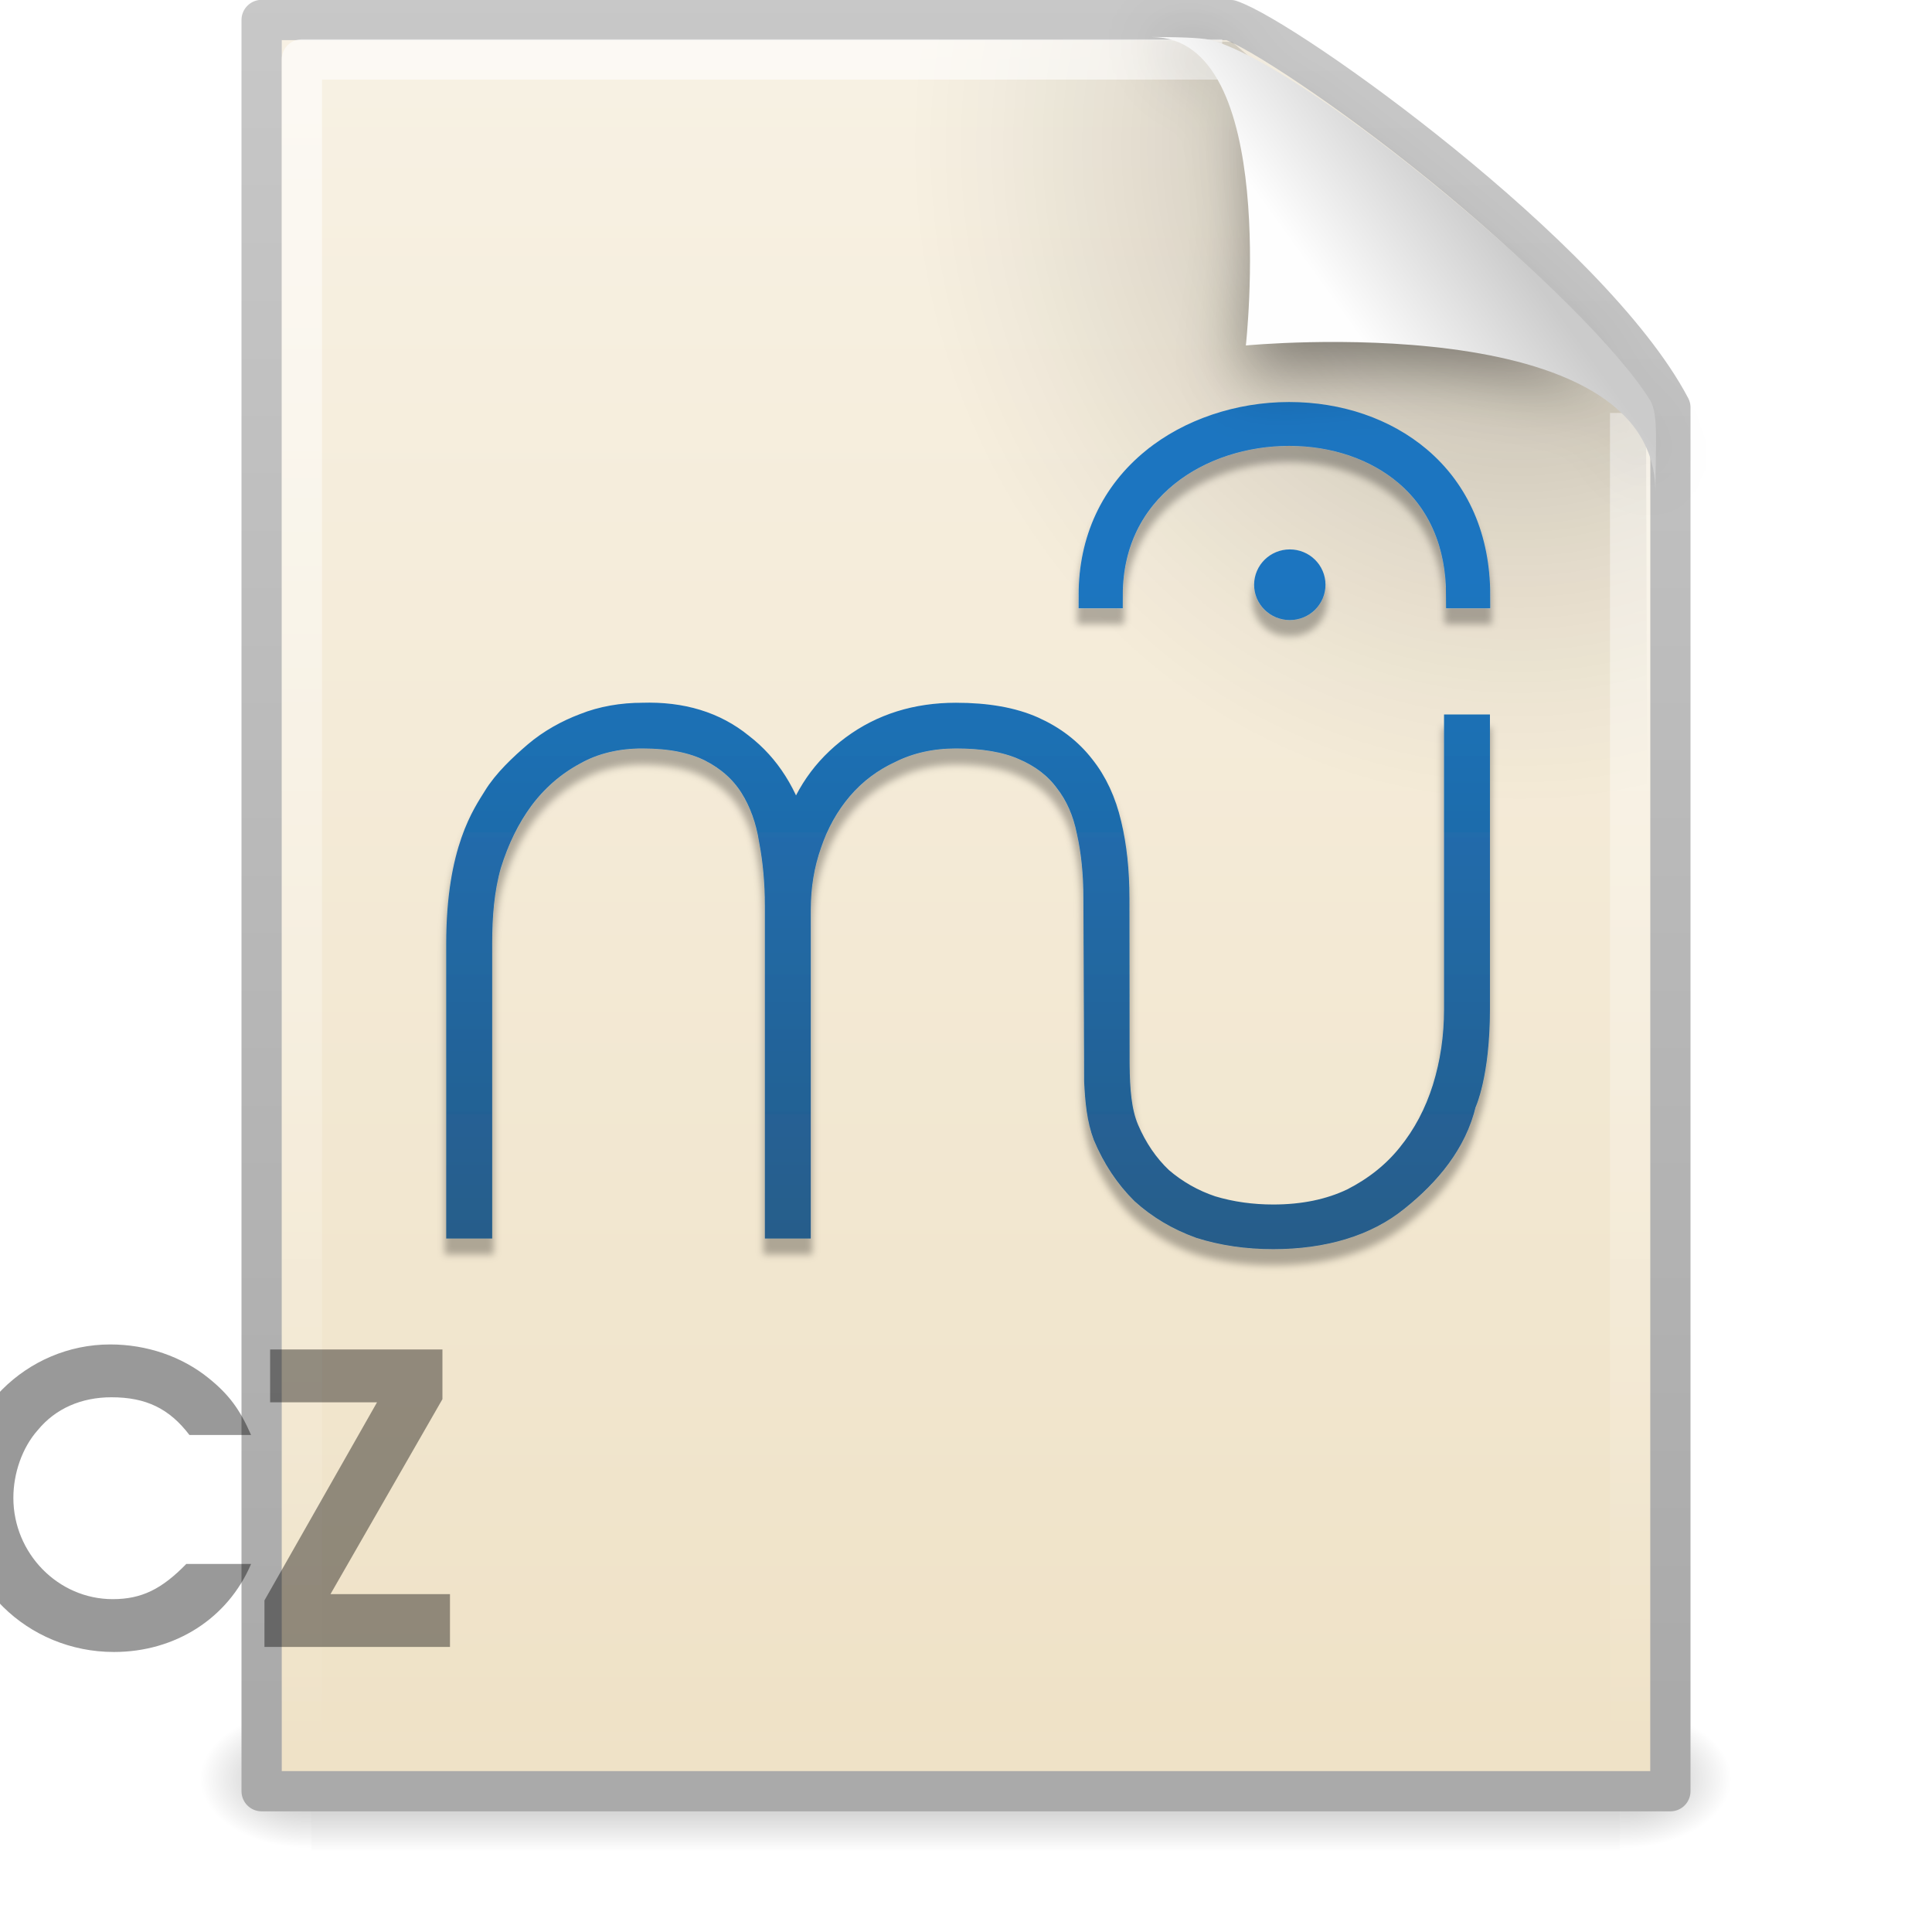
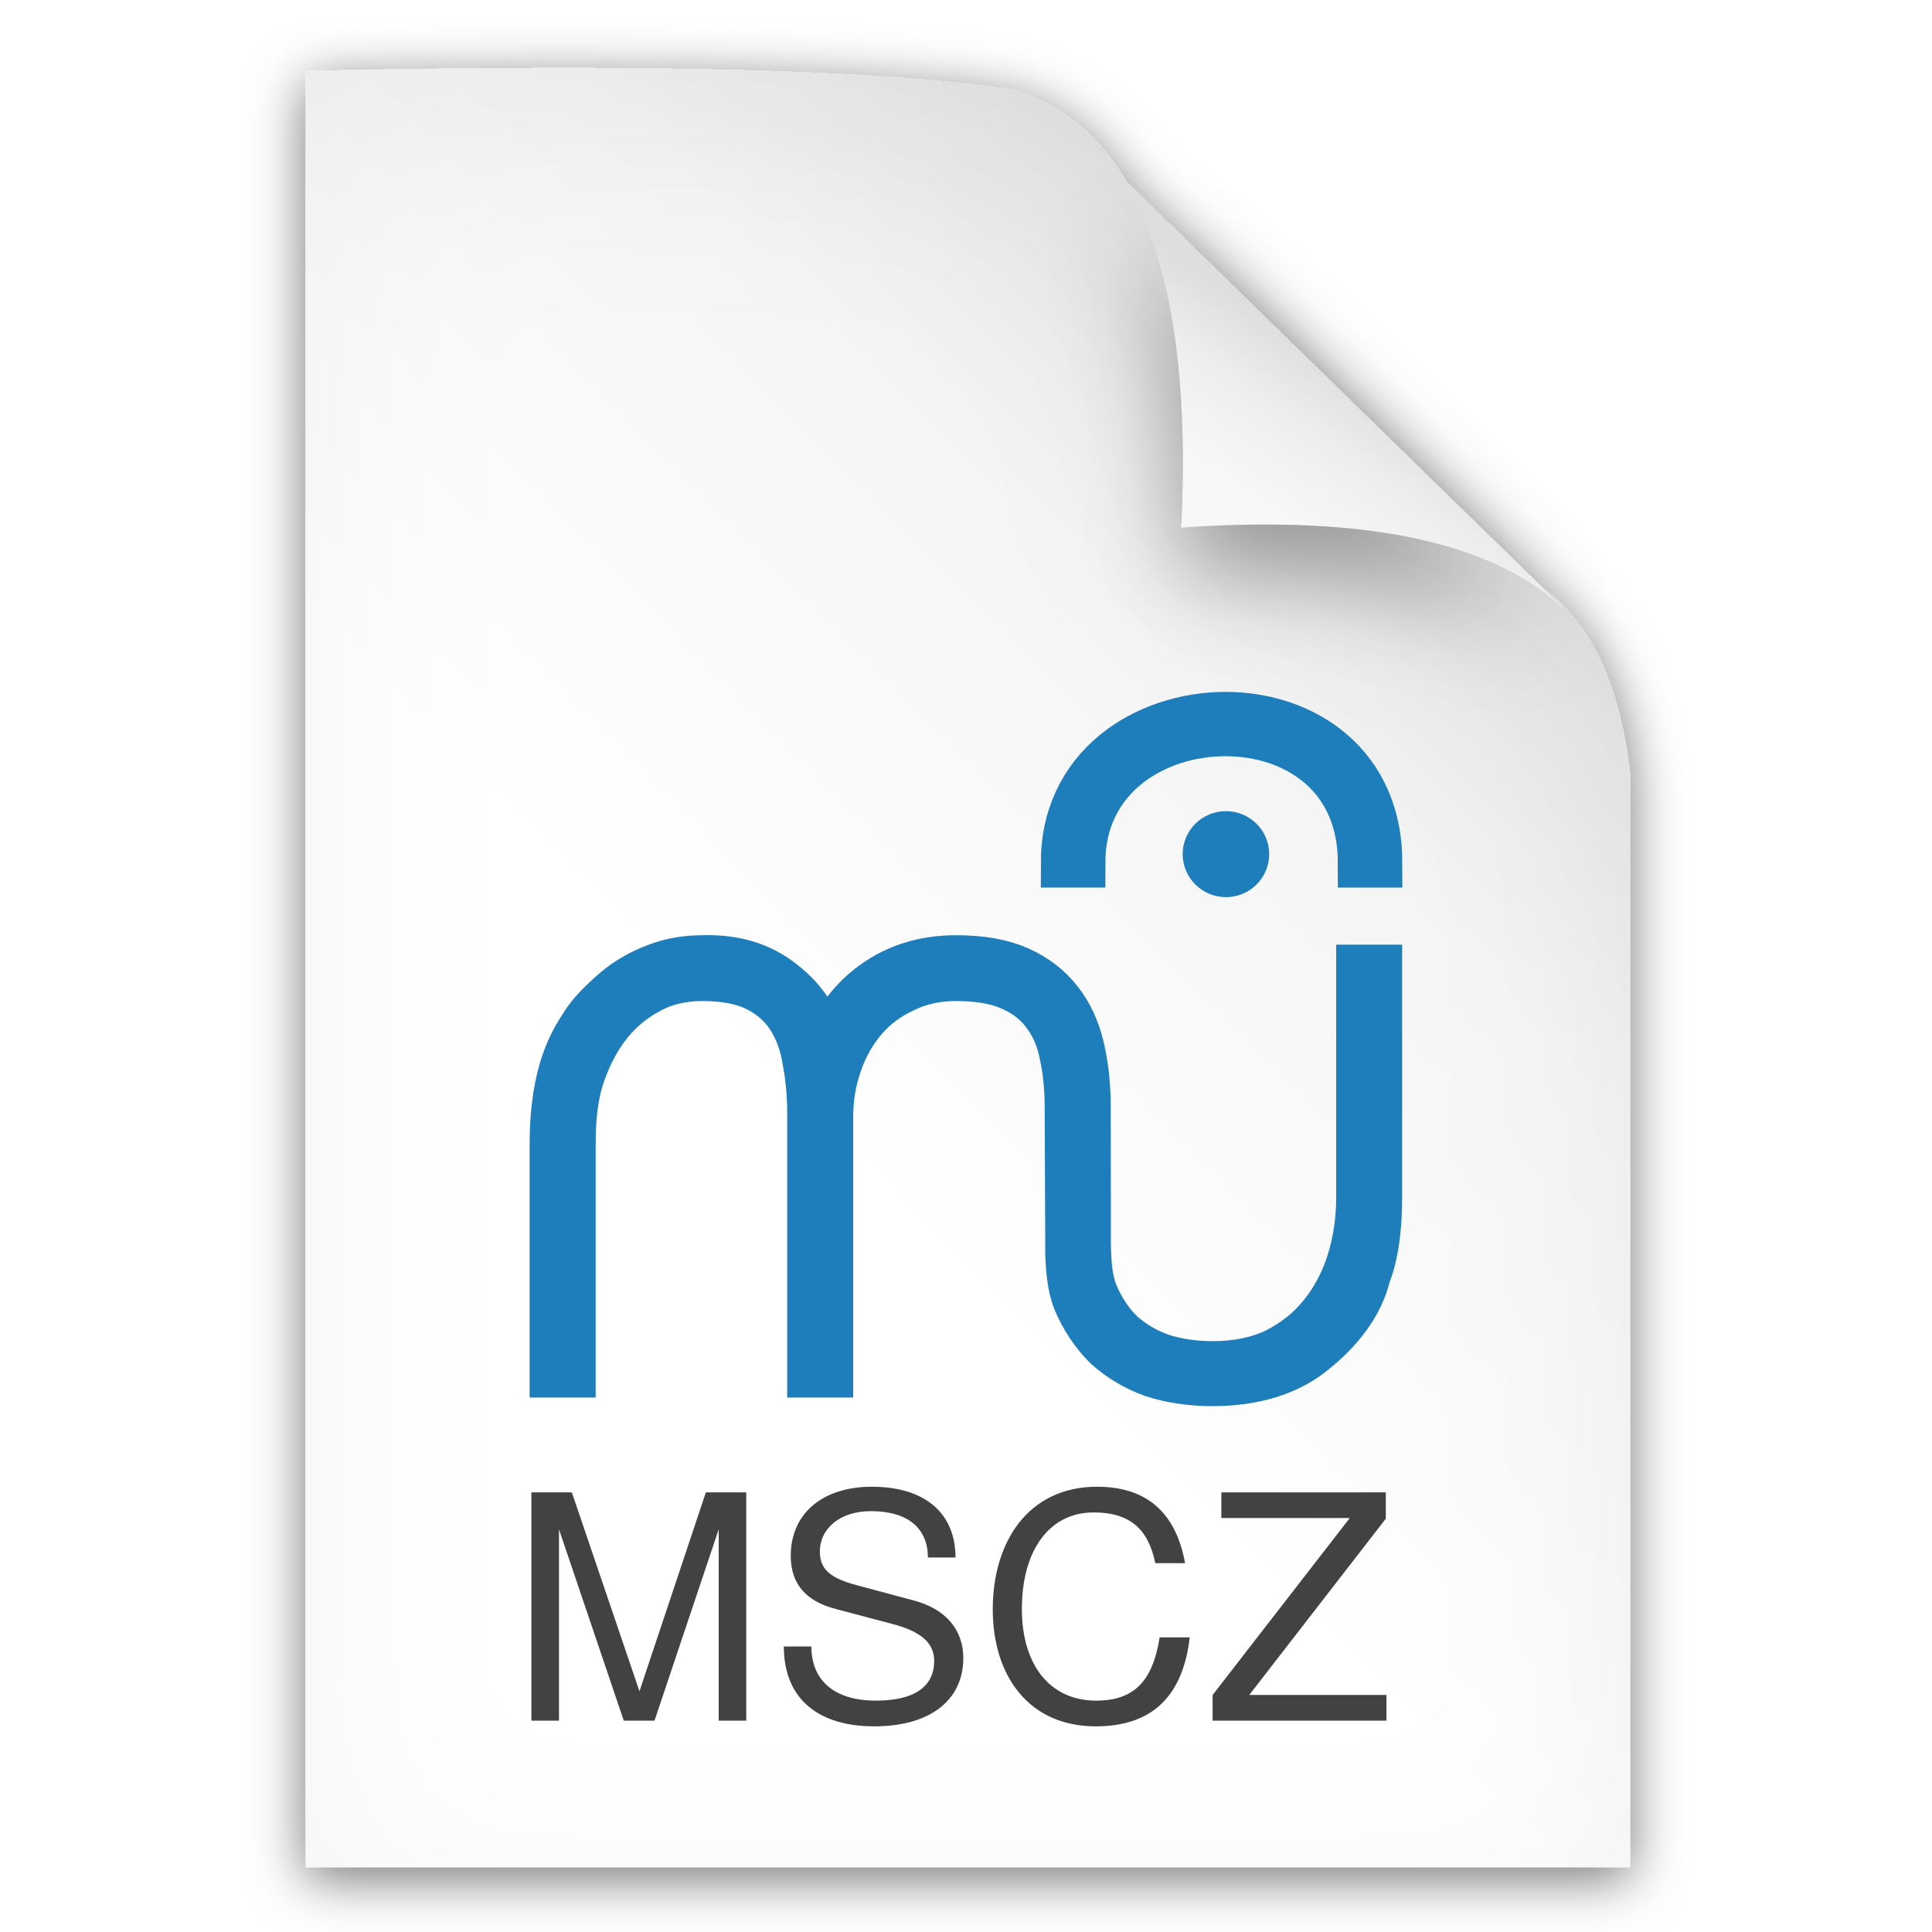
- <svg xmlns="http://www.w3.org/2000/svg" xmlns:xlink="http://www.w3.org/1999/xlink" id="svg2677" height="48" width="48" version="1.0">
-   <defs id="defs2679">
-     <linearGradient id="linearGradient2642" y2="609.51" gradientUnits="userSpaceOnUse" x2="302.86" gradientTransform="matrix(.067325 0 0 0.0147 -.34114 37.04)" y1="366.65" x1="302.86">
-       <stop id="stop5050" style="stop-opacity:0" offset="0" />
-       <stop id="stop5056" offset=".5" />
-       <stop id="stop5052" style="stop-opacity:0" offset="1" />
-     </linearGradient>
-     <radialGradient id="radialGradient2639" xlink:href="#linearGradient5060" gradientUnits="userSpaceOnUse" cy="486.65" cx="605.71" gradientTransform="matrix(-.02304 0 0 0.0147 21.623 37.04)" r="117.14" />
-     <linearGradient id="linearGradient5060">
-       <stop id="stop5062" offset="0" />
-       <stop id="stop5064" style="stop-opacity:0" offset="1" />
-     </linearGradient>
-     <radialGradient id="radialGradient2636" xlink:href="#linearGradient5060" gradientUnits="userSpaceOnUse" cy="486.65" cx="605.71" gradientTransform="matrix(.02304 0 0 0.0147 26.361 37.04)" r="117.14" />
-     <linearGradient id="linearGradient2633" y2="2.906" gradientUnits="userSpaceOnUse" x2="-51.786" gradientTransform="matrix(.8075 0 0 .89483 59.41 -2.9806)" y1="50.786" x1="-51.786">
-       <stop id="stop3106" offset="0" style="stop-color:#aaa" />
-       <stop id="stop3108" style="stop-color:#c8c8c8" offset="1" />
-     </linearGradient>
-     <linearGradient id="linearGradient2631" y2="47.013" gradientUnits="userSpaceOnUse" x2="25.132" gradientTransform="matrix(1 0 0 .95617 -1.0065e-7 -1.9149)" y1=".985" x1="25.132">
-       <stop id="stop3602" offset="0" style="stop-color:#f8f2e5;stop-opacity:1" />
-       <stop id="stop3604" offset="1" style="stop-color:#efe2c7;stop-opacity:1" />
-     </linearGradient>
-     <radialGradient id="radialGradient2628" gradientUnits="userSpaceOnUse" cy="112.3" cx="102" gradientTransform="matrix(.3617 0 0 -.39078 .85106 47.517)" r="139.56">
-       <stop id="stop41" offset="0" style="stop-color:#000000;stop-opacity:0.281" />
-       <stop id="stop47" offset="0.189" style="stop-color:#000000;stop-opacity:0.078" />
-       <stop id="stop49" offset="0.257" style="stop-color:#000000;stop-opacity:0.023" />
-       <stop id="stop51" offset="0.301" style="stop-color:#000000;stop-opacity:0" />
-       <stop id="stop57" offset="1" style="stop-color:#e1e2e3;stop-opacity:0" />
-     </radialGradient>
-     <linearGradient id="linearGradient2625" y2="46.017" gradientUnits="userSpaceOnUse" x2="24" gradientTransform="matrix(1 0 0 .97778 0 -.96667)" y1="2" x1="24">
-       <stop id="stop3213" style="stop-color:#fff" offset="0" />
-       <stop id="stop3215" style="stop-color:#fff;stop-opacity:0" offset="1" />
-     </linearGradient>
-     <filter id="filter3212" height="1.329" width="1.297" color-interpolation-filters="sRGB" y="-.164" x="-.148">
-       <feGaussianBlur id="feGaussianBlur3214" stdDeviation="0.774" />
-     </filter>
-     <linearGradient id="linearGradient2621" y2="5.457" gradientUnits="userSpaceOnUse" x2="36.358" gradientTransform="matrix(.9977 0 0 1.0407 .1638 -1.1058)" y1="8.059" x1="32.892">
-       <stop id="stop8591" style="stop-color:#fefefe" offset="0" />
-       <stop id="stop8593" style="stop-color:#cbcbcb" offset="1" />
-     </linearGradient>
-     <radialGradient id="radialGradient2675" gradientUnits="userSpaceOnUse" cy="45.867" cx="22.902" gradientTransform="matrix(.69765 0 0 .29961 12.507 18.89)" r="7.906">
-       <stop id="stop3197" offset="0" />
-       <stop id="stop3199" style="stop-opacity:0" offset="1" />
-     </radialGradient>
-     <radialGradient id="radialGradient2672" gradientUnits="userSpaceOnUse" cy="45.867" cx="22.902" gradientTransform="matrix(.75875 0 0 .32584 -.80598 19.479)" r="7.906">
-       <stop id="stop3203" offset="0" />
-       <stop id="stop3205" style="stop-opacity:0" offset="1" />
-     </radialGradient>
-     <radialGradient id="radialGradient2668" fx="14.638" fy="38.175" gradientUnits="userSpaceOnUse" cy="41.059" cx="17.059" gradientTransform="matrix(.66498 0 -.10886 .63739 9.9382 5.2626)" r="5.739">
-       <stop id="stop3877" style="stop-color:#aaa" offset="0" />
-       <stop id="stop3879" style="stop-color:#4d4d4d" offset="1" />
-     </radialGradient>
-     <radialGradient id="radialGradient2665" fx="14.109" fy="38.981" gradientUnits="userSpaceOnUse" cy="41.059" cx="17.059" gradientTransform="matrix(.66333 0 -.10859 .6358 21.997 3.4975)" r="5.739">
-       <stop id="stop3871" style="stop-color:#aaa" offset="0" />
-       <stop id="stop3873" style="stop-color:#4d4d4d" offset="1" />
-     </radialGradient>
-     <linearGradient id="linearGradient2662" y2="119.86" gradientUnits="userSpaceOnUse" x2="25.4" gradientTransform="matrix(.22147 0 0 .22311 14.032 -16.079)" y1="144.12" x1="28.739">
-       <stop id="stop3239" style="stop-color:#fff" offset="0" />
-       <stop id="stop3241" style="stop-color:#fff;stop-opacity:.379" offset="1" />
-     </linearGradient>
-     <linearGradient id="linearGradient2659" y2="125.39" gradientUnits="userSpaceOnUse" x2="26.257" gradientTransform="matrix(.44563 0 0 .22311 20.716 -17.657)" y1="144.12" x1="28.739">
-       <stop id="stop3245" style="stop-color:#fff" offset="0" />
-       <stop id="stop3247" style="stop-color:#fff;stop-opacity:.379" offset="1" />
-     </linearGradient>
-     <linearGradient id="linearGradient-1" y2="5%" x2="50%" y1="0%" x1="50%">
-       <stop id="stop4463" offset="0%" stop-color="#FFFFFF" />
-       <stop id="stop4465" offset="100%" stop-opacity="0" stop-color="#FFFFFF" />
-     </linearGradient>
-     <filter id="filter-2" filterUnits="objectBoundingBox" height="200%" width="200%" y="-50%" x="-50%">
-       <feOffset id="feOffset4468" result="shadowOffsetInner1" in="SourceAlpha" dy="0" dx="0" />
-       <feGaussianBlur id="feGaussianBlur4470" result="shadowBlurInner1" in="shadowOffsetInner1" stdDeviation="15" />
-       <feComposite id="feComposite4472" result="shadowInnerInner1" k3="1" k2="-1" operator="arithmetic" in2="SourceAlpha" in="shadowBlurInner1" />
-       <feColorMatrix id="feColorMatrix4474" result="shadowMatrixInner1" type="matrix" in="shadowInnerInner1" values="0 0 0 0 0   0 0 0 0 0   0 0 0 0 0  0 0 0 0.028 0" />
-       <feOffset id="feOffset4476" result="shadowOffsetInner2" in="SourceAlpha" dy="1" dx="0" />
-       <feGaussianBlur id="feGaussianBlur4478" result="shadowBlurInner2" in="shadowOffsetInner2" stdDeviation="0" />
-       <feComposite id="feComposite4480" result="shadowInnerInner2" k3="1" k2="-1" operator="arithmetic" in2="SourceAlpha" in="shadowBlurInner2" />
-       <feColorMatrix id="feColorMatrix4482" result="shadowMatrixInner2" type="matrix" in="shadowInnerInner2" values="0 0 0 0 1   0 0 0 0 1   0 0 0 0 1  0 0 0 0.7 0" />
-       <feMorphology id="feMorphology4484" result="shadowSpreadInner3" operator="dilate" in="SourceAlpha" radius="1" />
-       <feOffset id="feOffset4486" result="shadowOffsetInner3" in="shadowSpreadInner3" dy="0" dx="0" />
-       <feGaussianBlur id="feGaussianBlur4488" result="shadowBlurInner3" in="shadowOffsetInner3" stdDeviation="0" />
-       <feComposite id="feComposite4490" result="shadowInnerInner3" k3="1" k2="-1" operator="arithmetic" in2="SourceAlpha" in="shadowBlurInner3" />
-       <feColorMatrix id="feColorMatrix4492" result="shadowMatrixInner3" type="matrix" in="shadowInnerInner3" values="0 0 0 0 1   0 0 0 0 1   0 0 0 0 1  0 0 0 0.28 0" />
-       <feMerge id="feMerge4494">
-         <feMergeNode id="feMergeNode4496" in="SourceGraphic" />
-         <feMergeNode id="feMergeNode4498" in="shadowMatrixInner1" />
-         <feMergeNode id="feMergeNode4500" in="shadowMatrixInner2" />
-         <feMergeNode id="feMergeNode4502" in="shadowMatrixInner3" />
+ <svg xmlns="http://www.w3.org/2000/svg" xmlns:xlink="http://www.w3.org/1999/xlink" width="512px" height="512px" viewBox="0 0 512 512" version="1.1">
+   <defs>
+     <filter x="-9.5%" y="-7.0%" width="121.1%" height="114.0%" filterUnits="objectBoundingBox" id="filter-1">
+       <feOffset dx="0" dy="3" in="SourceAlpha" result="shadowOffsetOuter1" />
+       <feGaussianBlur stdDeviation="7" in="shadowOffsetOuter1" result="shadowBlurOuter1" />
+       <feColorMatrix values="0 0 0 0 0   0 0 0 0 0   0 0 0 0 0  0 0 0 0.547 0" type="matrix" in="shadowBlurOuter1" result="shadowMatrixOuter1" />
+       <feMerge>
+         <feMergeNode in="shadowMatrixOuter1" />
+         <feMergeNode in="SourceGraphic" />
      </feMerge>
    </filter>
-     <rect rx="8" height="1023.001" width="1023.001" y="0.827" x="0.827" id="path-3" />
-     <linearGradient id="linearGradient-4" y2="100%" x2="50%" y1="0%" x1="50%">
-       <stop id="stop4506" offset="0%" stop-color="#FFFFFF" />
-       <stop id="stop4508" offset="100%" stop-color="#FFFFFF" />
+     <linearGradient x1="100%" y1="-22.093%" x2="38.978%" y2="60.253%" id="linearGradient-2">
+       <stop stop-color="#BBBBBB" offset="0%" />
+       <stop stop-color="#D9D9D9" offset="29.298%" />
+       <stop stop-color="#F5F5F5" offset="63.716%" />
+       <stop stop-color="#FFFFFF" offset="100%" />
    </linearGradient>
-     <linearGradient id="linearGradient-5" y2="100%" x2="50%" y1="0%" x1="50%">
-       <stop id="stop4511" offset="0%" stop-opacity="0.511" stop-color="#F8F2E5" />
-       <stop id="stop4513" offset="100%" stop-color="#EFE2C7" />
+     <path d="M2.84217094e-14,476.818 L2.84217094e-14,0.818 C90,-1.182 152.667,0.485 188,5.818 C220.667,16.485 235.333,54.818 232,120.818 C276.424,117.727 308.424,123.393 328,137.818 C340.667,147.152 348.333,163.485 351,186.818 L351,476.818 L2.84217094e-14,476.818 Z" id="path-3" />
+     <filter x="-10.5%" y="-7.8%" width="121.1%" height="115.5%" filterUnits="objectBoundingBox" id="filter-4">
+       <feGaussianBlur stdDeviation="29" in="SourceAlpha" result="shadowBlurInner1" />
+       <feOffset dx="0" dy="16" in="shadowBlurInner1" result="shadowOffsetInner1" />
+       <feComposite in="shadowOffsetInner1" in2="SourceAlpha" operator="arithmetic" k2="-1" k3="1" result="shadowInnerInner1" />
+       <feColorMatrix values="0 0 0 0 0   0 0 0 0 0   0 0 0 0 0  0 0 0 0.046 0" type="matrix" in="shadowInnerInner1" />
+     </filter>
+     <linearGradient x1="39.287%" y1="37.258%" x2="18.369%" y2="67.307%" id="linearGradient-5">
+       <stop stop-color="#DEDEDE" offset="0%" />
+       <stop stop-color="#EEEEEE" offset="44.553%" />
+       <stop stop-color="#F8F8F8" offset="100%" />
    </linearGradient>
-     <filter id="filter-6" filterUnits="objectBoundingBox" height="200%" width="200%" y="-50%" x="-50%">
-       <feMorphology id="feMorphology4516" result="shadowSpreadOuter1" operator="dilate" in="SourceAlpha" radius="1" />
-       <feOffset id="feOffset4518" result="shadowOffsetOuter1" in="shadowSpreadOuter1" dy="0" dx="0" />
-       <feGaussianBlur id="feGaussianBlur4520" result="shadowBlurOuter1" in="shadowOffsetOuter1" stdDeviation="1" />
-       <feColorMatrix id="feColorMatrix4522" result="shadowMatrixOuter1" type="matrix" in="shadowBlurOuter1" values="0 0 0 0 1   0 0 0 0 1   0 0 0 0 1  0 0 0 0.35 0" />
-       <feOffset id="feOffset4524" result="shadowOffsetInner1" in="SourceAlpha" dy="0" dx="0" />
-       <feGaussianBlur id="feGaussianBlur4526" result="shadowBlurInner1" in="shadowOffsetInner1" stdDeviation="1.5" />
-       <feComposite id="feComposite4528" result="shadowInnerInner1" k3="1" k2="-1" operator="arithmetic" in2="SourceAlpha" in="shadowBlurInner1" />
-       <feColorMatrix id="feColorMatrix4530" result="shadowMatrixInner1" type="matrix" in="shadowInnerInner1" values="0 0 0 0 0   0 0 0 0 0   0 0 0 0 0  0 0 0 0.35 0" />
-       <feMerge id="feMerge4532">
-         <feMergeNode id="feMergeNode4534" in="shadowMatrixOuter1" />
-         <feMergeNode id="feMergeNode4536" in="SourceGraphic" />
-         <feMergeNode id="feMergeNode4538" in="shadowMatrixInner1" />
-       </feMerge>
+     <path d="M0.869,0.463 L118.2,115 C118.141,115.049 118.082,115.097 118.022,115.146 C116.446,113.567 114.772,112.124 113,110.818 C93.424,96.393 61.424,90.727 17,93.818 C19.156,51.12 13.779,20.002 0.869,0.463 Z" id="path-6" />
+     <filter x="-36.2%" y="-25.7%" width="172.4%" height="174.0%" filterUnits="objectBoundingBox" id="filter-7">
+       <feOffset dx="0" dy="13" in="SourceAlpha" result="shadowOffsetOuter1" />
+       <feGaussianBlur stdDeviation="12" in="shadowOffsetOuter1" result="shadowBlurOuter1" />
+       <feColorMatrix values="0 0 0 0 0   0 0 0 0 0   0 0 0 0 0  0 0 0 0.337 0" type="matrix" in="shadowBlurOuter1" />
    </filter>
-     <rect rx="8" height="986.873" width="986.873" y="18.727" x="18.727" id="path-7" />
-     <linearGradient id="linearGradient-8" y2="100%" x2="50%" y1="0%" x1="50%">
-       <stop id="stop4542" offset="0%" stop-color="#1B75C0" />
-       <stop id="stop4544" offset="100%" stop-color="#2A567B" />
-     </linearGradient>
-     <filter id="filter-9" filterUnits="objectBoundingBox" height="200%" width="200%" y="-50%" x="-50%">
-       <feMorphology id="feMorphology4547" result="shadowSpreadOuter1" operator="dilate" in="SourceAlpha" radius="1" />
-       <feOffset id="feOffset4549" result="shadowOffsetOuter1" in="shadowSpreadOuter1" dy="10" dx="0" />
-       <feGaussianBlur id="feGaussianBlur4551" result="shadowBlurOuter1" in="shadowOffsetOuter1" stdDeviation="2.5" />
-       <feColorMatrix id="feColorMatrix4553" result="shadowMatrixOuter1" type="matrix" in="shadowBlurOuter1" values="0 0 0 0 0   0 0 0 0 0   0 0 0 0 0  0 0 0 0.28 0" />
-       <feMerge id="feMerge4555">
-         <feMergeNode id="feMergeNode4557" in="shadowMatrixOuter1" />
-         <feMergeNode id="feMergeNode4559" in="SourceGraphic" />
-       </feMerge>
-     </filter>
-     <linearGradient gradientUnits="userSpaceOnUse" gradientTransform="matrix(1.110126,0,0,0.9007987,-645.0988,241.2659)" id="linearGradient-8-1" y2="631.641" x2="314.003" y1="-12.58" x1="314.003">
-       <stop id="stop4542-6" offset="0%" stop-color="#1B75C0" />
-       <stop id="stop4544-7" offset="100%" stop-color="#2A567B" />
-     </linearGradient>
  </defs>
-   <g id="layer1">
-     <rect id="rect2879" style="opacity:.3;fill:url(#linearGradient2642)" height="3.57" width="32.508" y="42.43" x="7.738" />
-     <path id="path2881" style="opacity:.3;fill:url(#radialGradient2639)" d="m7.738 42.43v3.57c-1.187 0.007-2.868-0.8-2.868-1.785 0-0.985 1.324-1.785 2.868-1.785z" />
-     <path id="path2883" style="opacity:.3;fill:url(#radialGradient2636)" d="m40.246 42.43v3.57c1.187 0.007 2.868-0.8 2.868-1.785 0-0.985-1.324-1.785-2.868-1.785z" />
-     <path id="path4160" style="stroke-linejoin:round;stroke:url(#linearGradient2633);stroke-width:1;fill:url(#linearGradient2631)" d="m6.5 0.497h24.061c1.407 0.475 8.966 5.882 10.939 9.626v34.379h-35v-44.006z" />
-     <path id="path4191" style="fill:url(#radialGradient2628)" d="m7.362 44c-0.199 0-0.362-0.175-0.362-0.391v-42.204c0-0.216 0.162-0.391 0.362-0.391 7.483 0.108 15.775-0.161 23.249 0.027l10.283 8.866 0.106 33.702c0 0.216-0.162 0.391-0.362 0.391h-33.276z" />
-     <path id="path2435" style="opacity:.6;stroke-linejoin:round;stroke:url(#linearGradient2625);stroke-width:1;fill:none" d="m40.5 10.259v33.263h-33v-42.045h22.866" />
-     <text xml:space="preserve" style="font-style:normal;font-weight:normal;font-size:40px;line-height:125%;font-family:Sans;letter-spacing:0px;word-spacing:0px;opacity:0.4;fill:#000000;fill-opacity:1;stroke:none;stroke-width:1px;stroke-linecap:butt;stroke-linejoin:miter;stroke-opacity:1" x="23.9" y="40.916" id="text4464">
-       <tspan id="tspan4466" x="23.9" y="40.916" style="font-style:normal;font-variant:normal;font-weight:600;font-stretch:normal;font-size:10px;font-family:'URW Gothic L';-inkscape-font-specification:'URW Gothic L Semi-Bold';text-align:center;text-anchor:middle;fill:#000000;fill-opacity:1">MSCZ</tspan>
+   <g id="msc-icon-master" stroke="none" stroke-width="1" fill="none" fill-rule="evenodd">
+     <g id="Group-9" filter="url(#filter-1)" transform="translate(81, 18)">
+       <g id="Group-8-Copy-2">
+         <g id="Path-3">
+           <use fill="url(#linearGradient-2)" fill-rule="evenodd" xlink:href="#path-3" />
+           <use fill="black" fill-opacity="1" filter="url(#filter-4)" xlink:href="#path-3" />
+         </g>
+       </g>
+       <g id="Group-8-Copy" transform="translate(215, 28)">
+         <g id="Combined-Shape">
+           <use fill="black" fill-opacity="1" filter="url(#filter-7)" xlink:href="#path-6" />
+           <use fill="url(#linearGradient-5)" fill-rule="evenodd" xlink:href="#path-6" />
+         </g>
+       </g>
+     </g>
+     <path d="M287.759,329.284 C287.815,334.578 288.141,339.283 289.755,343.159 C291.58,347.454 294.042,351.054 297.113,353.959 C300.349,356.741 304.001,358.814 308.067,360.177 C312.286,361.446 316.712,362.059 321.345,362.059 C327.819,362.059 333.49,360.887 338.414,358.541 C343.324,356.032 347.404,352.8 350.627,348.777 C353.988,344.632 356.519,339.845 358.22,334.431 C359.894,329.045 360.737,323.372 360.737,317.413 L360.737,256.989 L364.942,256.989 L364.942,317.413 C364.942,331.373 361.999,337.504 361.999,337.504 C360.034,345.822 354.465,352.507 347.742,357.894 C341.131,363.308 332.024,366 321.345,366 C315.73,366 310.529,365.236 305.757,363.723 C301.138,362.059 297.057,359.646 293.544,356.468 C290.183,353.127 287.514,349.104 285.536,344.4 C284.194,340.854 283.862,337.036 283.641,332.795 C283.627,331.2 283.627,329.304 283.627,327.654 L283.633,327.653 L283.489,293.535 C283.489,288.271 283.005,283.498 282.036,279.189 C281.193,274.921 279.574,271.239 277.182,268.191 C274.941,265.157 271.843,262.805 267.915,261.134 C264.125,259.464 259.27,258.646 253.378,258.646 C248.177,258.646 243.474,259.682 239.27,261.755 C235.065,263.691 231.469,266.398 228.509,269.862 C225.577,273.312 223.322,277.334 221.787,281.903 C220.238,286.321 219.463,291.026 219.463,296.031 L219.463,363.723 L215.258,363.723 L215.258,295.199 C215.258,290.207 214.83,285.489 213.986,281.071 C213.294,276.639 211.883,272.766 209.781,269.425 C207.679,266.118 204.719,263.487 200.929,261.55 C197.139,259.621 192.215,258.646 186.185,258.646 C180.846,258.646 175.791,259.779 171.448,262.26 C167.077,264.613 163.236,267.942 160.152,272.094 C157.192,276.117 154.896,280.822 153.208,286.222 C151.659,291.622 151.219,297.326 151.219,303.299 L151.219,363.723 L147,363.723 L147,303.299 C147,283.232 152.725,275.558 154.828,272.094 C156.93,268.63 160.41,265.366 163.481,262.734 C166.579,260.102 170.193,258.103 173.845,256.726 C177.634,255.198 181.966,254.479 186.185,254.479 C194.622,254.207 201.634,256.355 207.25,260.93 C213.017,265.362 216.794,271.512 219.034,279.407 C221.15,271.934 225.3,265.914 231.469,261.339 C237.652,256.771 244.941,254.479 253.378,254.479 C259.989,254.479 265.452,255.455 269.81,257.391 C274.167,259.341 277.666,262.034 280.335,265.484 C283.005,268.825 284.9,272.903 286.034,277.757 C287.154,282.462 287.721,287.712 287.721,293.535 L287.759,329.284 Z M320.059,226.354 C320.059,223.729 322.231,221.602 324.886,221.602 C327.556,221.602 329.713,223.729 329.713,226.354 C329.713,228.986 327.556,231.113 324.886,231.113 C322.231,231.113 320.059,228.986 320.059,226.354 Z M295.843,199.772 C303.483,193.562 314.019,190 324.751,190 C335.368,190 345.192,193.366 352.415,199.479 C360.648,206.447 365,216.512 365,228.584 L361.178,228.584 C361.178,217.644 357.287,208.569 349.925,202.338 C343.395,196.812 334.455,193.768 324.751,193.768 C305.637,193.768 286.287,205.727 286.287,228.584 L282.465,228.584 C282.465,216.85 287.091,206.887 295.843,199.772 Z" id="Logo" stroke="#1E7DBB" stroke-width="13.277" fill="#1E7DBB" />
+     <text id="MSCZ" font-family="HelveticaNeue-Medium, Helvetica Neue" font-size="83" font-weight="400" fill="#424242">
+       <tspan x="134.607" y="456">MSCZ</tspan>
    </text>
-     <text xml:space="preserve" style="font-style:normal;font-weight:normal;font-size:40px;line-height:125%;font-family:Sans;letter-spacing:0px;word-spacing:0px;fill:#ff0000;fill-opacity:1;stroke:none;stroke-width:1px;stroke-linecap:butt;stroke-linejoin:miter;stroke-opacity:1" x="-13.375" y="51.164" id="text4193">
-       <tspan x="-13.375" y="51.164" style="font-size:2.5px;fill:#ff0000;fill-opacity:1" id="tspan4201">When exporting:</tspan>
-       <tspan x="-13.375" y="54.289" style="font-size:2.5px;fill:#ff0000;fill-opacity:1" id="tspan4205">- change "MSCZ" text object to a path (makes image font-independent)</tspan>
-       <tspan x="-13.375" y="57.414" style="font-size:2.5px;fill:#ff0000;fill-opacity:1" id="tspan4213">- delete this message</tspan>
-       <tspan x="-13.375" y="60.539" style="font-size:2.5px;fill:#ff0000;fill-opacity:1" id="tspan4211">- save as an "optimized SVG" (don't overwrite master image)</tspan>
-       <tspan x="-13.375" y="63.664" style="font-size:2.5px;fill:#ff0000;fill-opacity:1" id="tspan4215">- export as a 48x48 PNG for systems that do not support SVG</tspan>
-       <tspan x="-13.375" y="66.789" style="font-size:2.5px;fill:#ff0000;fill-opacity:1" id="tspan4197" />
-       <tspan x="-13.375" y="69.914" style="font-size:2.5px;fill:#ff0000;fill-opacity:1" id="tspan4199">Retain this message when editing master image.</tspan>
-     </text>
-     <path style="fill:url(#linearGradient-8-1);fill-rule:evenodd;stroke:url(#linearGradient-8-1);stroke-width:18;filter:url(#filter-9)" id="Logo-3" d="m 114.405,558.097 -0.461,-109.005 c 0,-16.818 -1.548,-32.068 -4.645,-45.834 -2.698,-13.638 -7.873,-25.401 -15.526,-35.139 -7.165,-9.694 -17.073,-17.21 -29.636,-22.547 -12.12,-5.337 -27.646,-7.95 -46.489,-7.95 -16.631,0 -31.671,3.311 -45.118,9.933 -13.447,6.187 -24.948,14.836 -34.414,25.902 -9.377,11.023 -16.587,23.875 -21.497,38.472 -4.954,14.115 -7.432,29.147 -7.432,45.136 l 0,216.274 -13.446,0 0,-218.933 c 0,-15.946 -1.371,-31.021 -4.07,-45.138 -2.212,-14.159 -6.724,-26.532 -13.447,-37.206 -6.723,-10.566 -16.19,-18.974 -28.309,-25.161 -12.12,-6.165 -27.867,-9.28 -47.152,-9.28 -17.074,0 -33.24,3.619 -47.129,11.549 -13.978,7.516 -26.261,18.152 -36.125,31.418 -9.466,12.853 -16.808,27.885 -22.206,45.138 -4.954,17.254 -6.362,35.477 -6.362,54.561 l 0,193.053 -13.491,0 0,-193.053 c 0,-64.113 18.31,-88.63 25.034,-99.698 6.723,-11.066 17.852,-21.496 27.672,-29.905 9.908,-8.408 21.466,-14.796 33.144,-19.196 12.12,-4.879 25.971,-7.177 39.463,-7.177 26.981,-0.871 49.408,5.991 67.367,20.608 18.445,14.16 30.521,33.81 37.687,59.036 6.767,-23.876 20.037,-43.111 39.765,-57.728 19.773,-14.596 43.083,-21.916 70.066,-21.916 21.143,0 38.615,3.116 52.55,9.302 13.934,6.23 25.124,14.835 33.661,25.858 8.537,10.674 14.597,23.701 18.224,39.212 3.583,15.031 5.396,31.804 5.396,50.409 l 0.121,114.215 c 0.178,16.915 1.22,31.947 6.382,44.331 5.837,13.723 13.712,25.226 23.531,34.506 10.351,8.889 22.028,15.512 35.033,19.869 13.491,4.052 27.645,6.011 42.464,6.011 20.701,0 38.838,-3.745 54.584,-11.241 15.703,-8.014 28.752,-18.342 39.057,-31.194 10.748,-13.244 18.844,-28.538 24.284,-45.834 5.353,-17.209 8.05,-35.334 8.05,-54.374 l 0,-193.052 13.448,0 0,193.052 c 0,44.602 -9.414,64.19 -9.414,64.19 -6.282,26.577 -24.094,47.936 -45.592,65.147 -21.143,17.296 -50.269,25.898 -84.418,25.898 -17.958,0 -34.59,-2.44 -49.851,-7.276 -14.773,-5.316 -27.823,-13.026 -39.057,-23.179 -10.749,-10.673 -19.286,-23.528 -25.612,-38.557 -4.291,-11.329 -5.353,-23.527 -6.06,-37.076 -0.044,-5.098 -0.044,-11.153 -0.044,-16.426 l 0.019,0 0,0 z m 116.491,-323.647 c 0,-8.387 6.944,-15.183 15.436,-15.183 8.537,0 15.437,6.796 15.437,15.183 0,8.409 -6.9,15.205 -15.437,15.205 -8.492,0 -15.436,-6.796 -15.436,-15.205 z m -77.442,-84.928 c -27.989,22.732 -42.783,54.563 -42.783,92.051 l 12.222,0 c 0,-73.026 61.881,-111.235 123.009,-111.235 31.034,0 59.624,9.724 80.507,27.382 23.542,19.906 35.987,48.902 35.987,83.853 l 12.222,0 c 0,-38.57 -13.918,-70.725 -40.248,-92.988 -23.098,-19.529 -54.516,-30.285 -88.468,-30.285 -34.321,0 -68.017,11.379 -92.447,31.222 z" transform="matrix(0.03626816,0,0,0.03626816,23.11077,6.023917)" />
-     <g id="g4695">
-       <path d="m28.617 0.921c4.282 0 2.153 8.483 2.153 8.483s10.358-1.802 10.358 2.819c0-2.61-11.302-10.729-12.511-11.302z" style="opacity:.4;fill-rule:evenodd;filter:url(#filter3212)" id="path12038" />
-       <path d="m28.617 0.921c3.187 0 2.336 7.662 2.336 7.662s10.175-0.981 10.175 3.64c0-1.126 0.086-1.932-0.134-2.284-1.578-2.524-8.395-8.188-10.857-8.931-0.184-0.056-0.593-0.088-1.52-0.088z" style="fill:url(#linearGradient2621);fill-rule:evenodd" id="path4474" />
-     </g>
  </g>
</svg>
